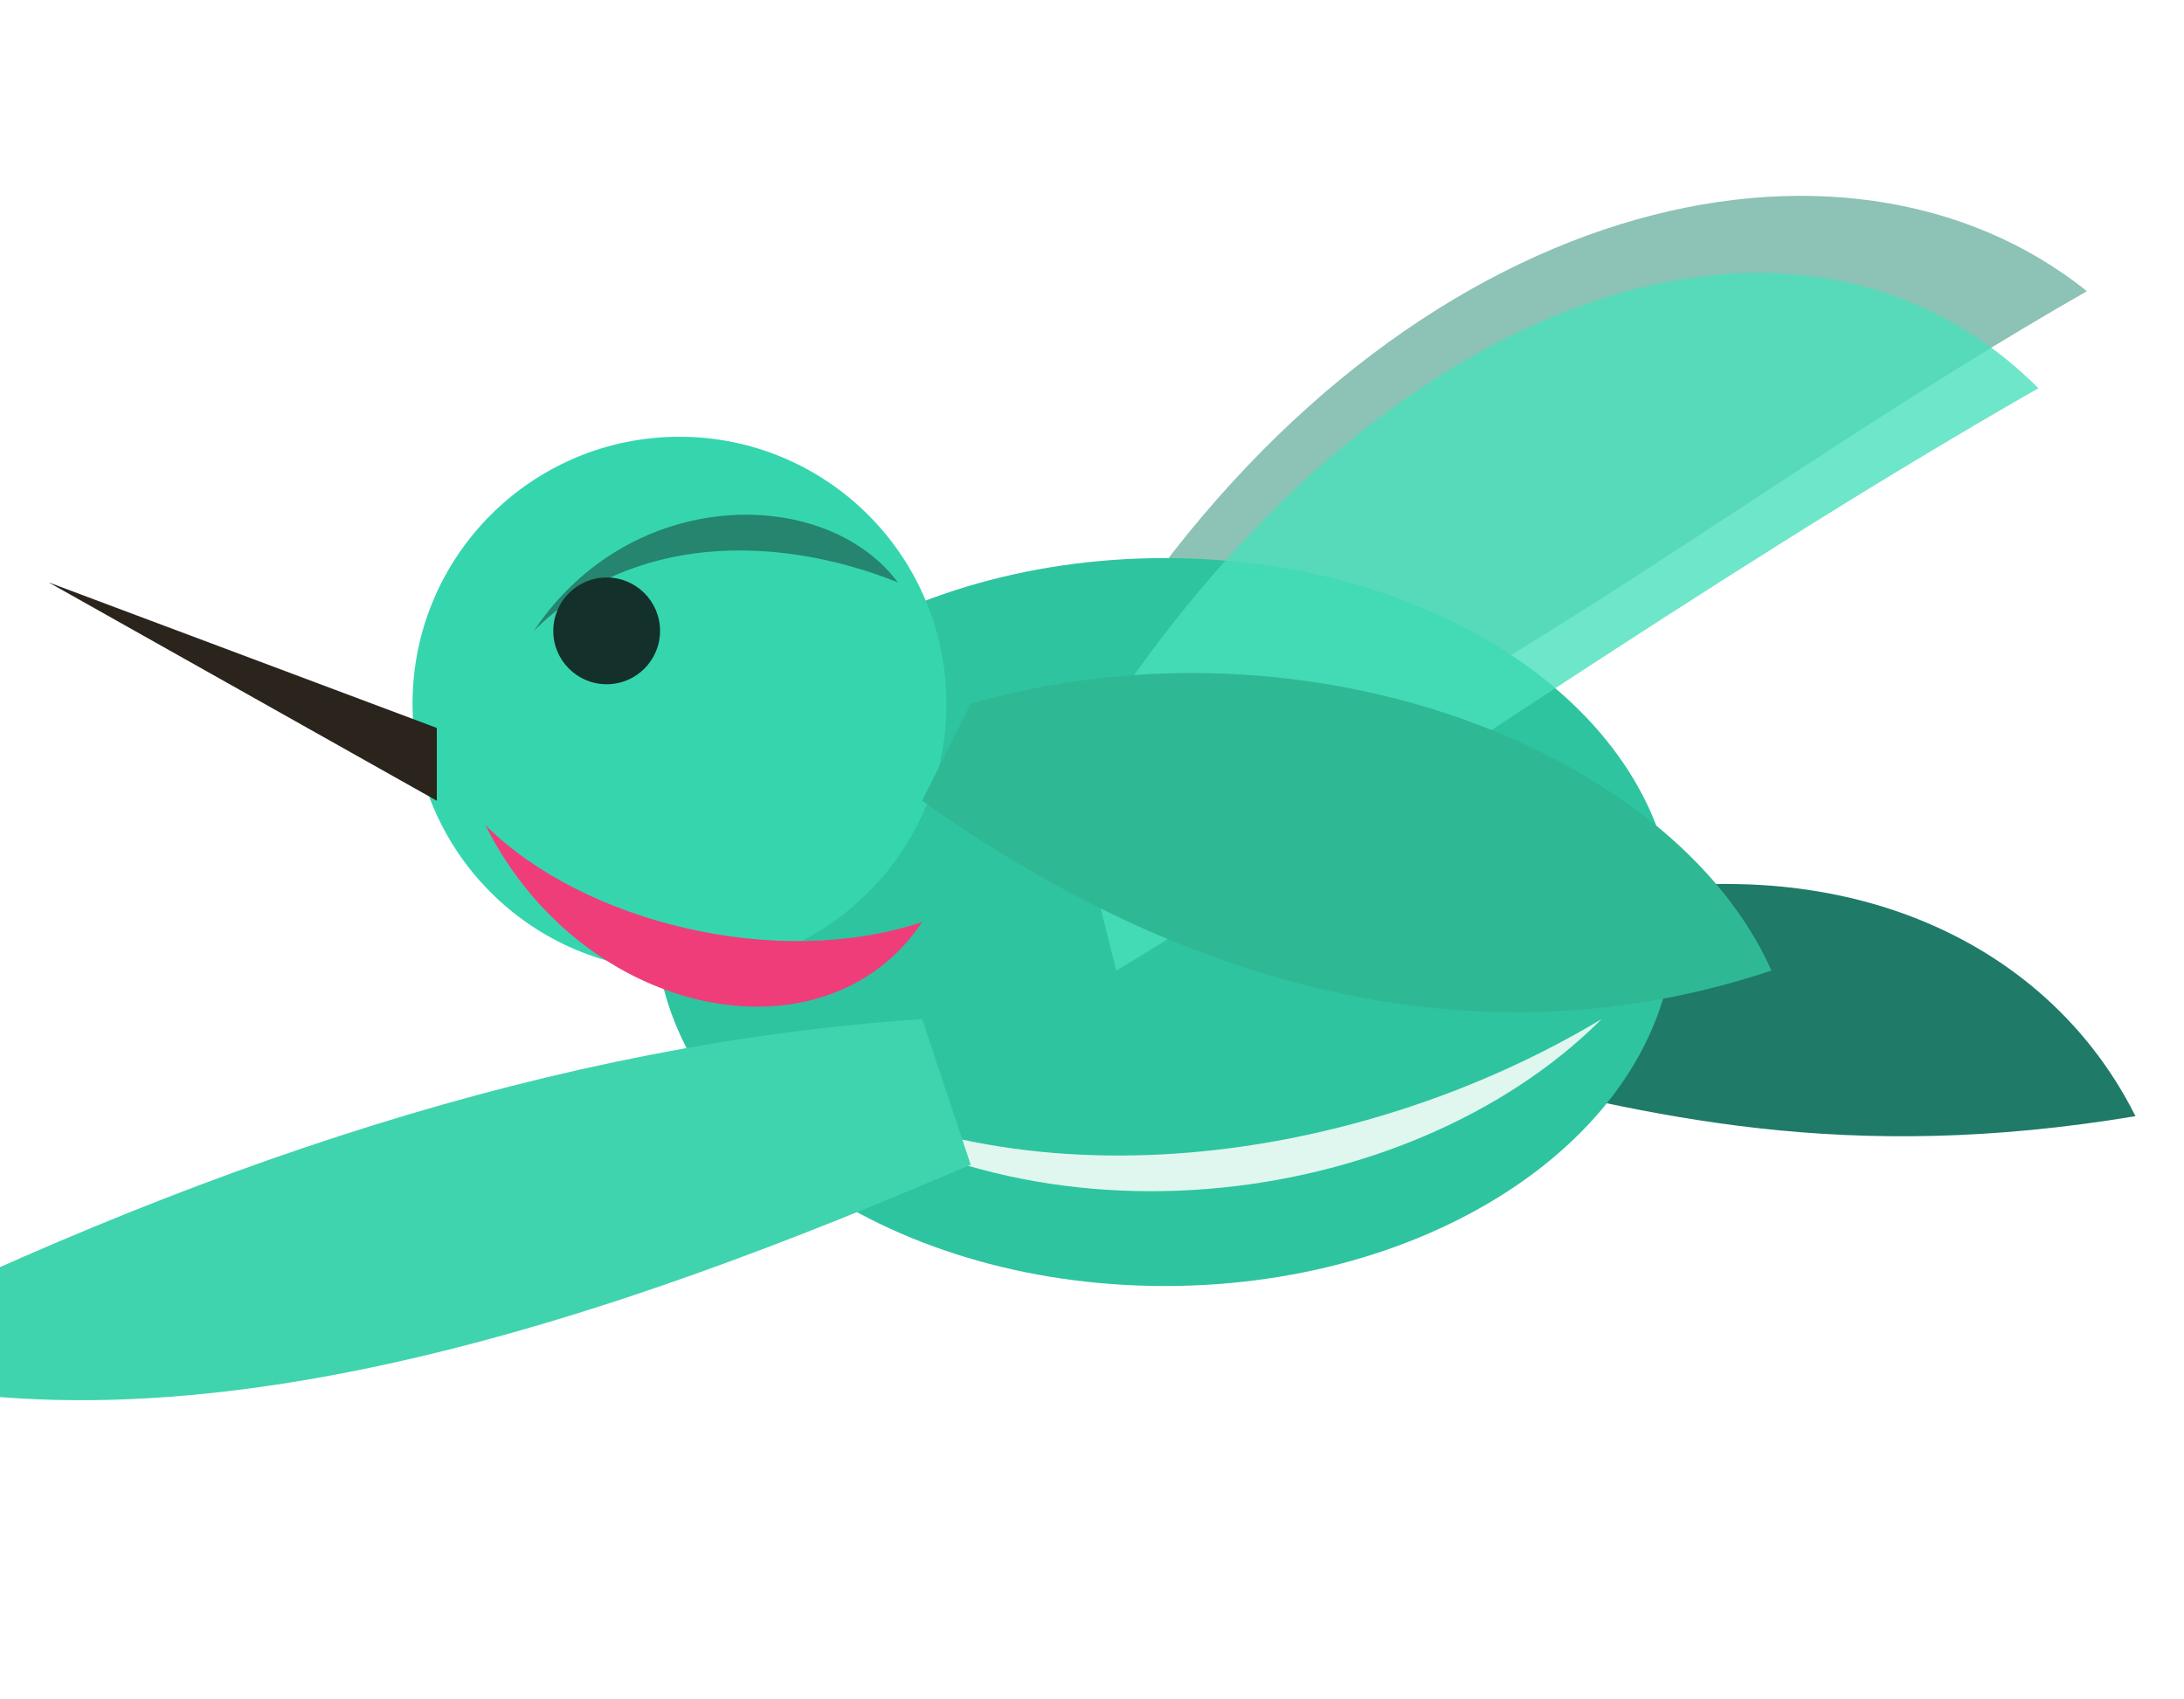
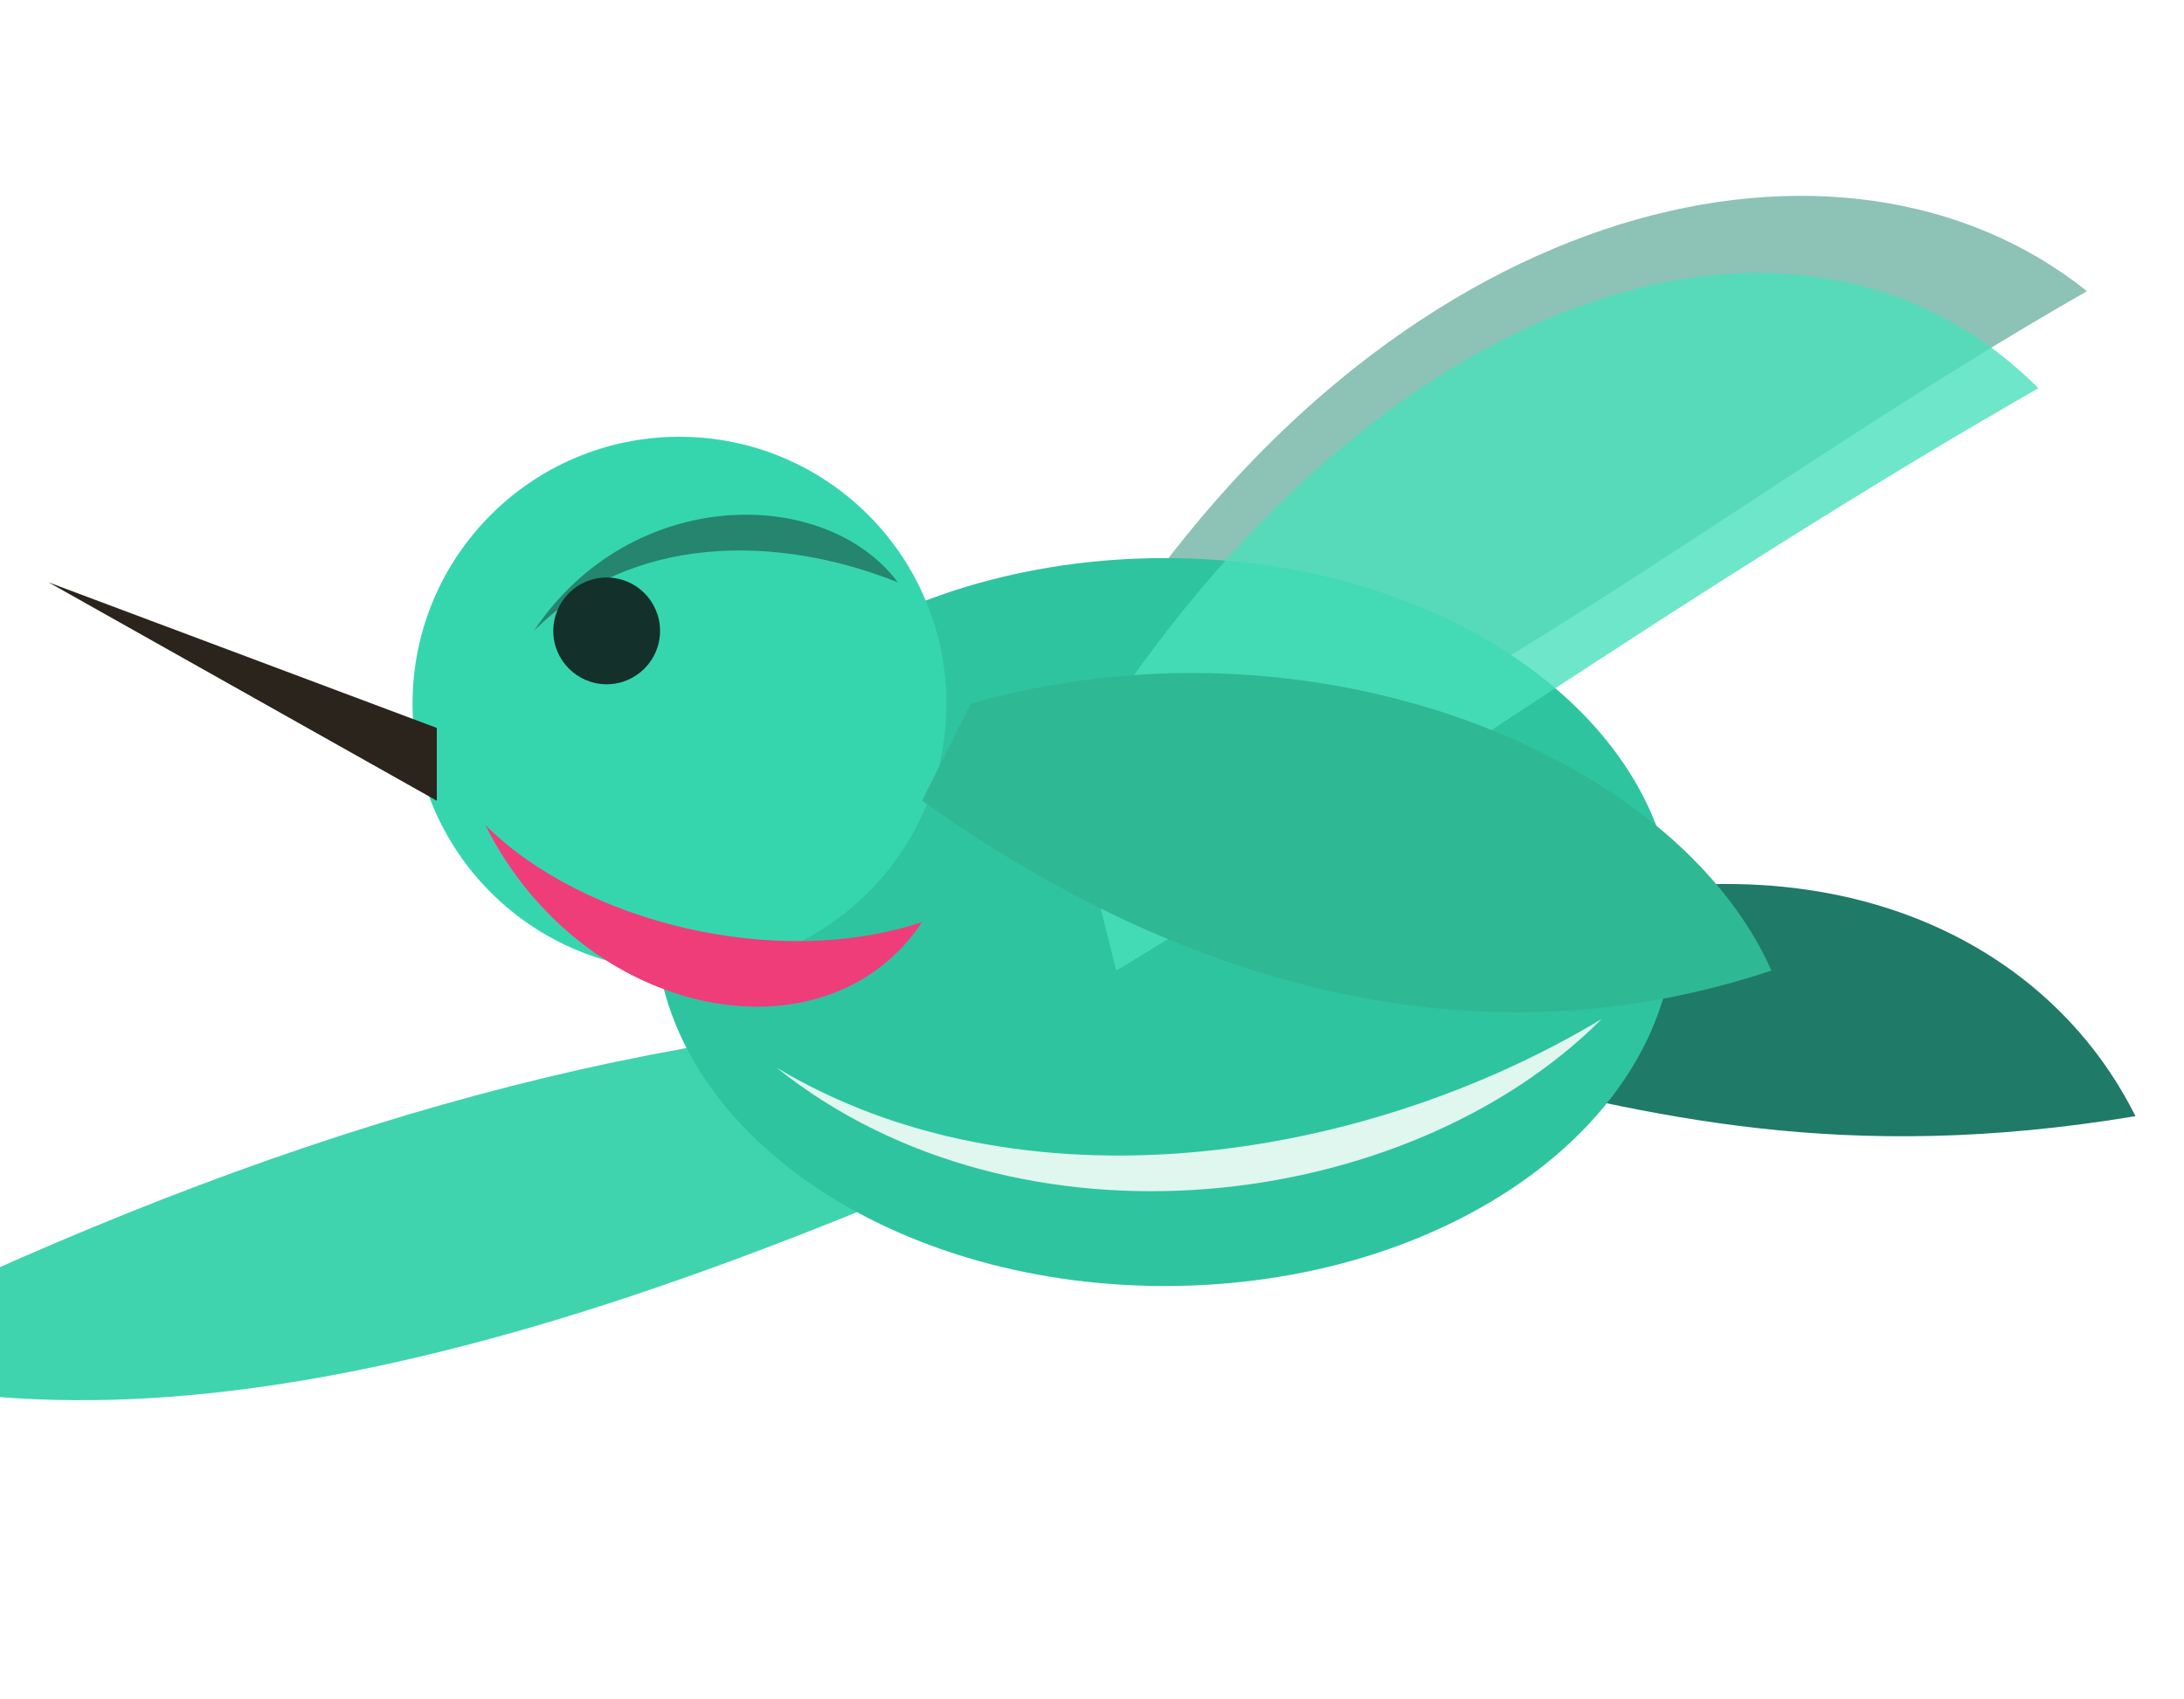
<svg xmlns="http://www.w3.org/2000/svg" viewBox="0 0 90 70" aria-hidden="true">
  <g class="wing wing--far">
    <path d="M46 26 C 58 8, 76 4, 86 12 C 72 20, 60 30, 48 34 Z" fill="#2f8f7a" opacity=".55" />
+   </g>
+   <g class="wing wing--reach">
+     <path d="M38 42 C 23 43, 8 48, -8 56 C 7 61, 26 54, 40 48 Z" fill="#3fd4ad" />
  </g>
  <path class="tail" d="M62 38 C 74 34, 84 38, 88 46 C 76 48, 68 46, 60 44 Z" fill="#1f7a68" />
  <ellipse cx="48" cy="38" rx="21" ry="15" fill="#2ec4a0" />
  <path d="M32 44 C 42 52, 58 50, 66 42 C 56 48, 42 50, 32 44 Z" fill="#dff7ef" />
  <circle cx="28" cy="29" r="11" fill="#35d6ae" />
  <path d="M20 34 C 24 42, 34 44, 38 38 C 32 40, 24 38, 20 34 Z" fill="#ef3d7a" />
  <path d="M22 26 C 26 20, 34 20, 37 24 C 32 22, 26 22, 22 26 Z" fill="#1b4f45" opacity=".6" />
  <circle cx="25" cy="26" r="2.2" fill="#13302a" />
  <path d="M18 30 L 2 24 L 18 33 Z" fill="#2a241c" />
  <g class="wing wing--near">
    <path d="M44 32 C 56 12, 74 6, 84 16 C 70 24, 56 34, 46 40 Z" fill="#49e0bb" opacity=".8" />
  </g>
  <g class="wing wing--rest">
    <path d="M40 29 C 54 25, 69 31, 73 40 C 58 45, 45 38, 38 33 Z" fill="#2fb894" />
  </g>
-   <g class="wing wing--reach">
-     <path d="M38 42 C 23 43, 8 48, -8 56 C 7 61, 26 54, 40 48 Z" fill="#3fd4ad" />
-   </g>
</svg>
